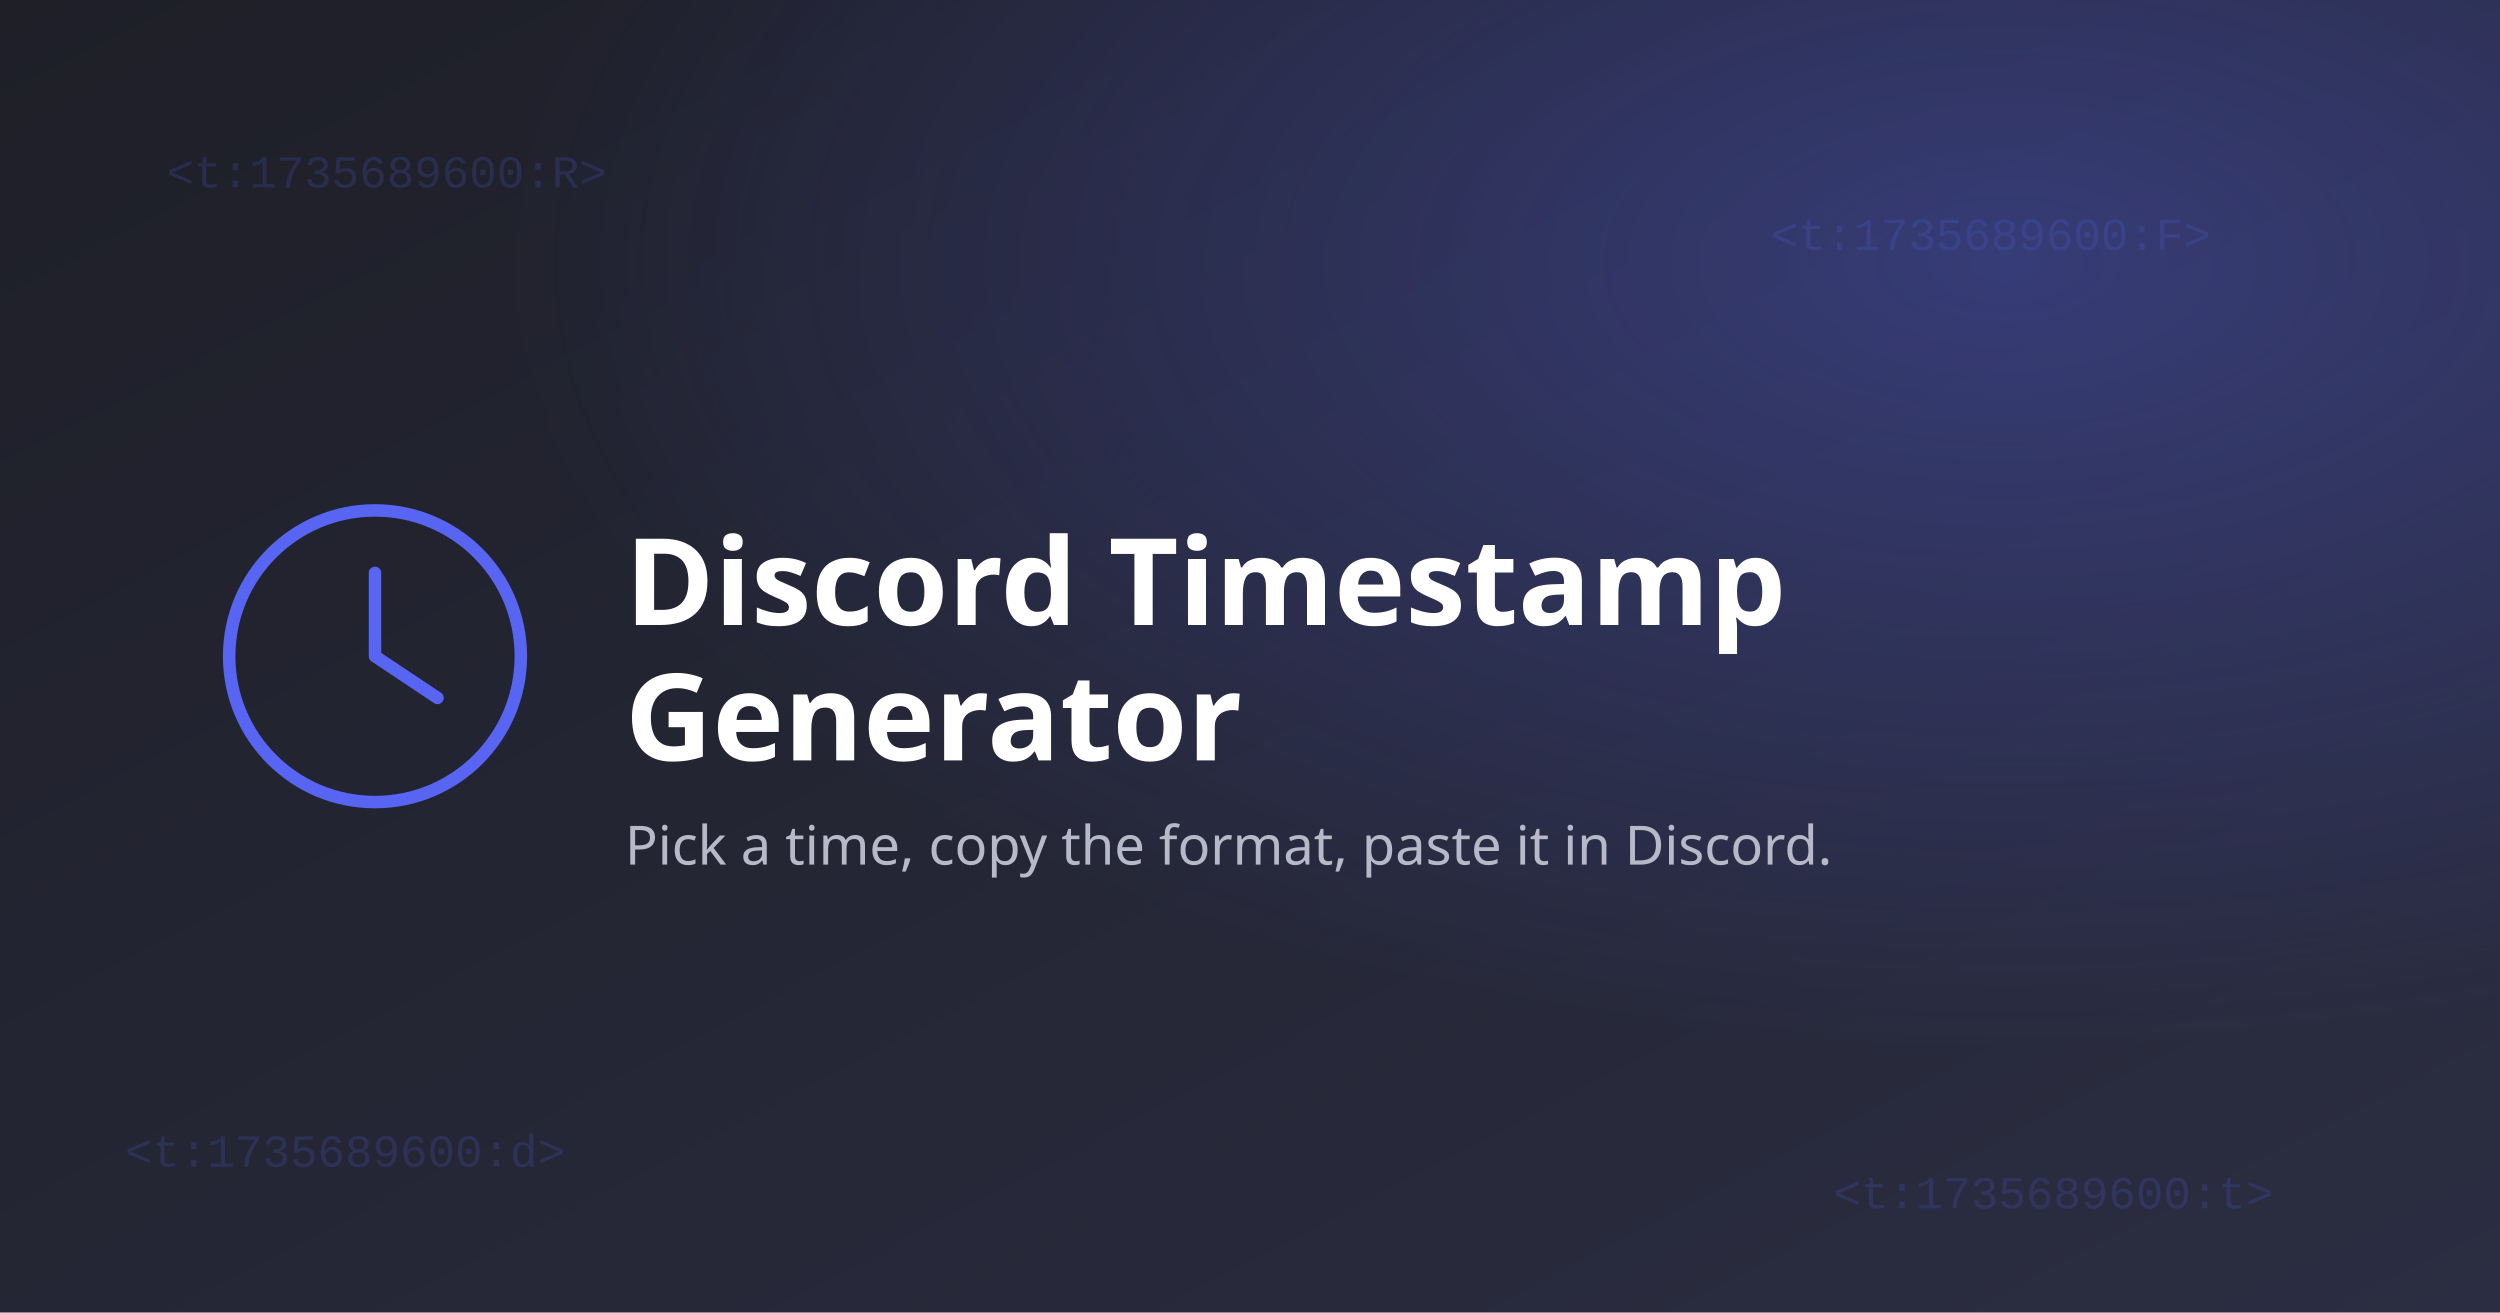
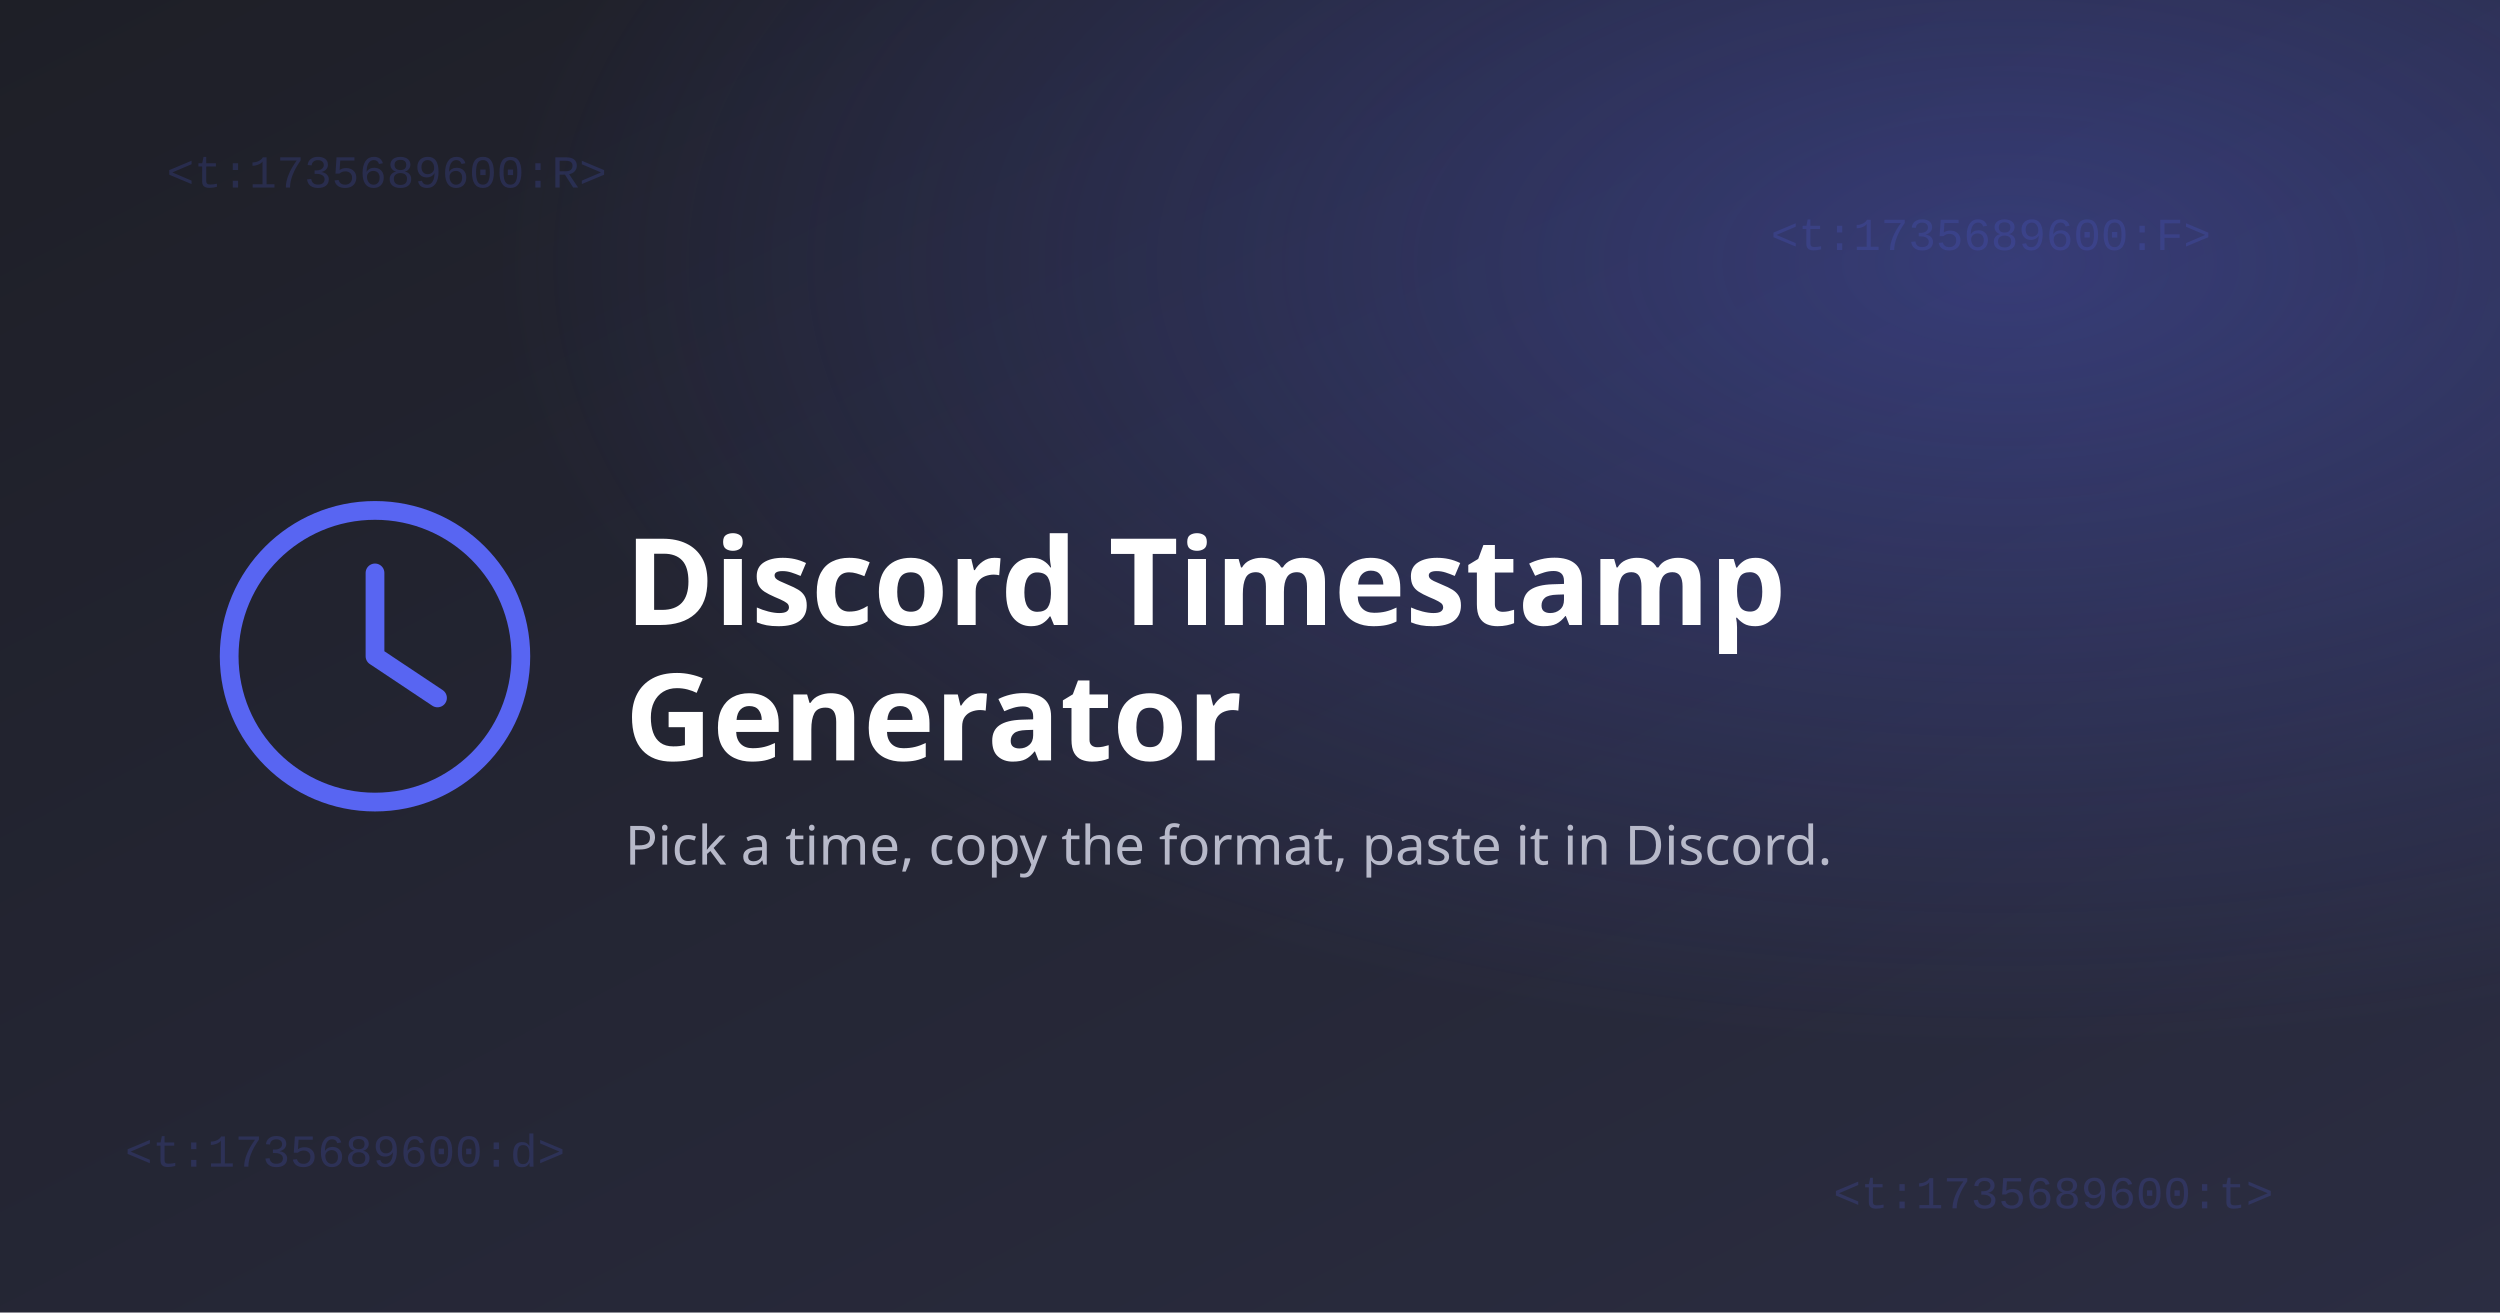
<svg xmlns="http://www.w3.org/2000/svg" width="1200" height="630" viewBox="0 0 1200 630">
  <defs>
    <linearGradient id="bg" x1="0%" y1="0%" x2="100%" y2="100%">
      <stop offset="0%" stop-color="#1E1F27" />
      <stop offset="100%" stop-color="#2B2D42" />
    </linearGradient>
    <radialGradient id="glow" cx="80%" cy="20%" r="60%">
      <stop offset="0%" stop-color="#5865F2" stop-opacity="0.35" />
      <stop offset="100%" stop-color="#5865F2" stop-opacity="0" />
    </radialGradient>
  </defs>
  <rect width="1200" height="630" fill="url(#bg)" />
  <rect width="1200" height="630" fill="url(#glow)" />
  <g fill="#5865F2" fill-opacity="0.18" font-family="'Courier New', monospace" font-size="22">
    <text x="80" y="90">&lt;t:1735689600:R&gt;</text>
    <text x="850" y="120">&lt;t:1735689600:F&gt;</text>
    <text x="60" y="560">&lt;t:1735689600:d&gt;</text>
    <text x="880" y="580">&lt;t:1735689600:t&gt;</text>
  </g>
-   <circle cx="180" cy="315" r="70" fill="none" stroke="#5865F2" stroke-width="6" />
-   <path d="M180 275 L180 315 L210 335" fill="none" stroke="#5865F2" stroke-width="6" stroke-linecap="round" stroke-linejoin="round" />
+   <circle cx="180" cy="315" r="70" fill="none" stroke="#5865F2" stroke-width="9" />
+   <path d="M180 275 L180 315 L210 335" fill="none" stroke="#5865F2" stroke-width="9" stroke-linecap="round" stroke-linejoin="round" />
  <text x="300" y="300" font-family="system-ui, sans-serif" font-size="58" font-weight="700" fill="#FFFFFF">Discord Timestamp</text>
  <text x="300" y="365" font-family="system-ui, sans-serif" font-size="58" font-weight="700" fill="#FFFFFF">Generator</text>
  <text x="300" y="415" font-family="system-ui, sans-serif" font-size="26" fill="#B7B9C9">Pick a time, copy the format, paste it in Discord.</text>
</svg>
